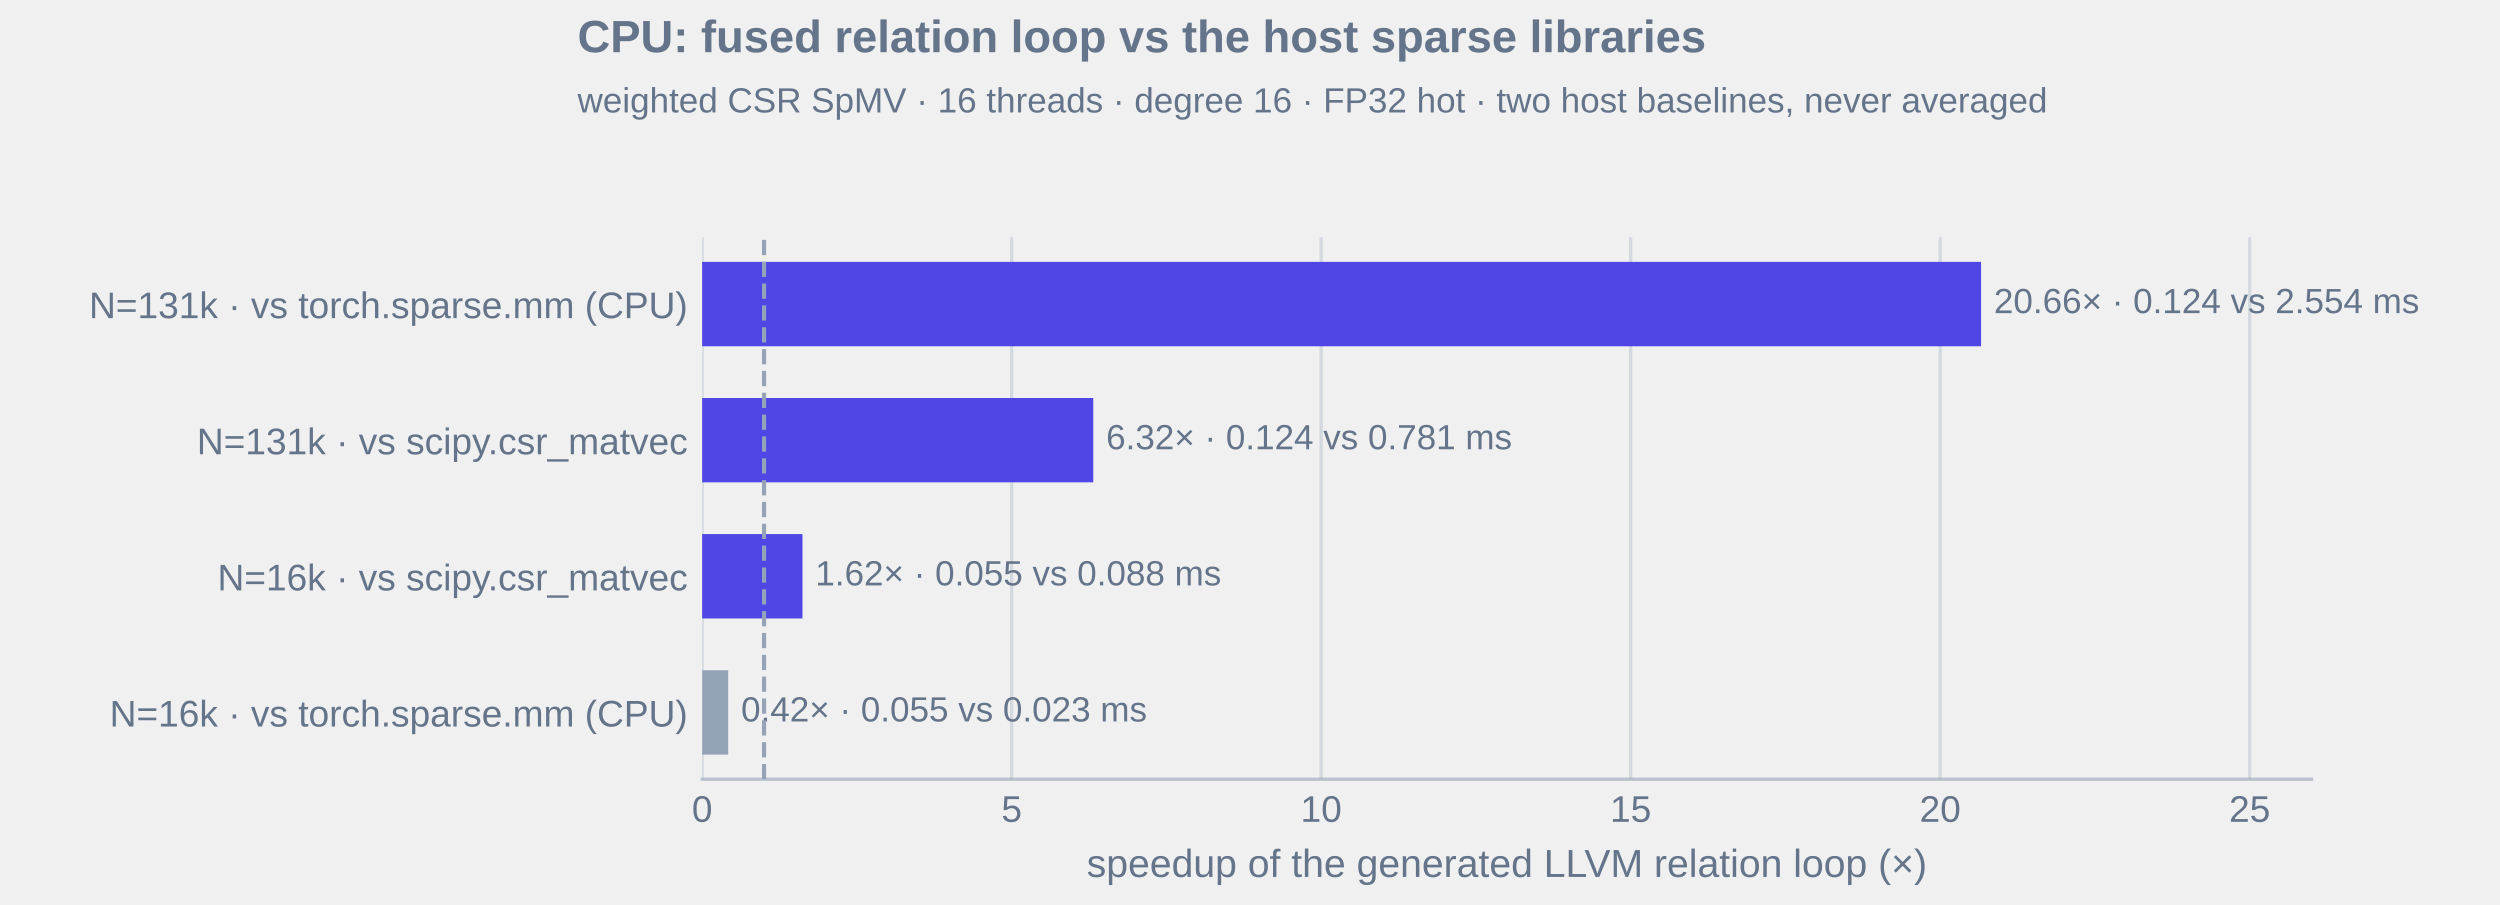
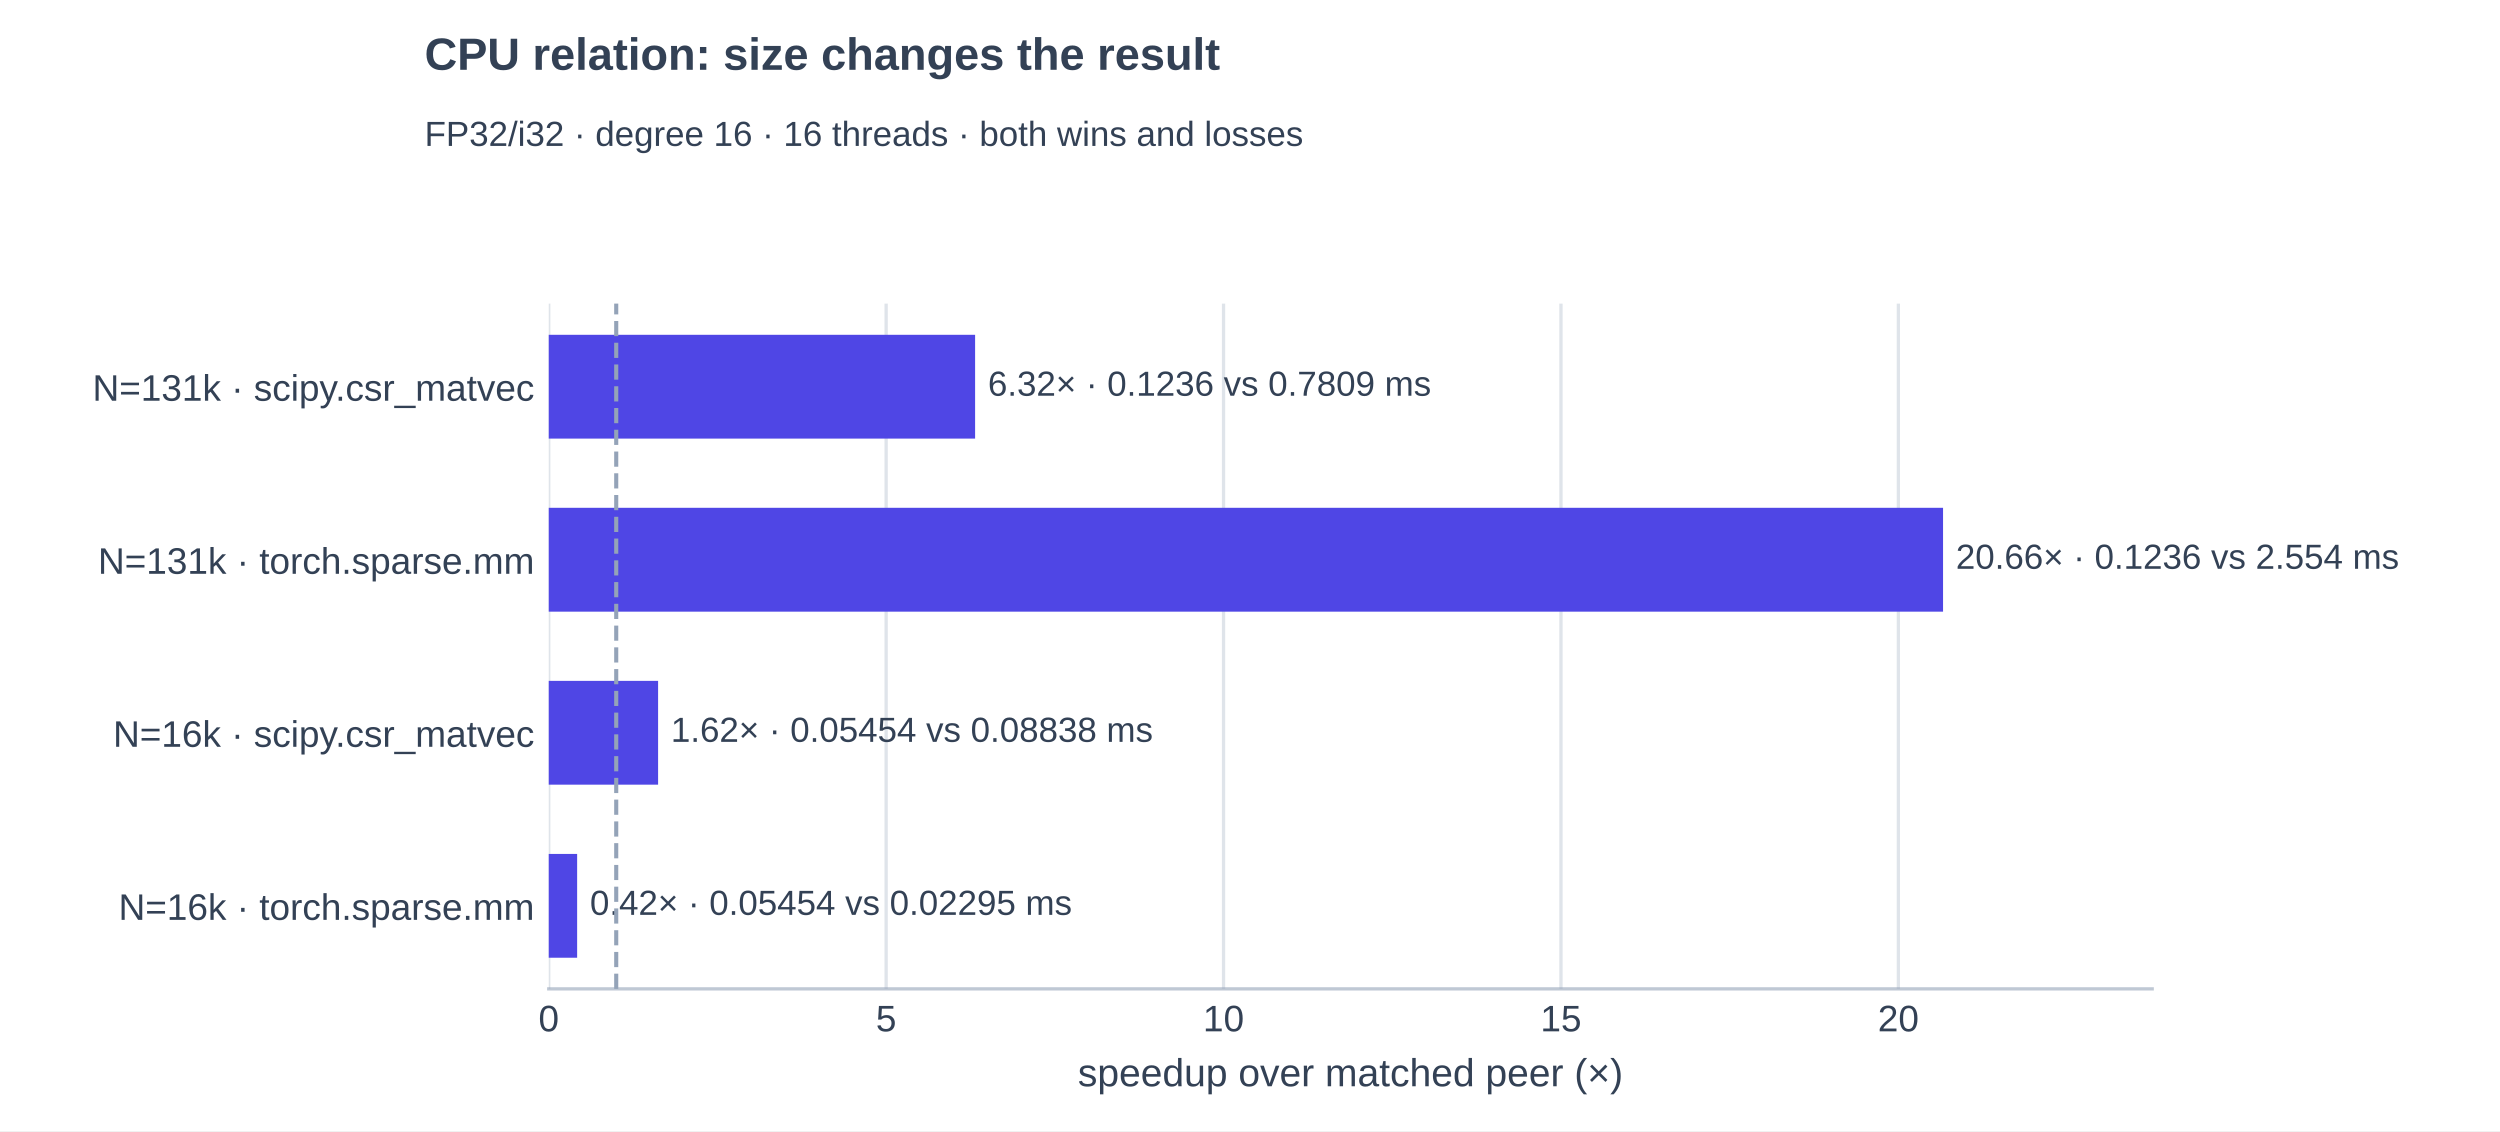
- <svg xmlns="http://www.w3.org/2000/svg" width="606.733pt" height="219.435pt" viewBox="0 0 606.733 219.435" version="1.1">
+ <svg xmlns="http://www.w3.org/2000/svg" width="608.997pt" height="275.53pt" viewBox="0 0 608.997 275.53" version="1.1">
  <defs>
    <style type="text/css">*{stroke-linejoin: round; stroke-linecap: butt}</style>
  </defs>
  <g id="figure_1">
    <g id="patch_1">
-       <path d="M -0 219.435  L 606.733 219.435  L 606.733 -0  L -0 -0  L -0 219.435  z " style="fill: none" />
+       <path d="M 0 275.53 L 608.997 275.53 L 608.997 0 L 0 0 z " style="fill: #ffffff" />
    </g>
    <g id="axes_1">
      <g id="patch_2">
-         <path d="M 170.409 189.114  L 561.009 189.114  L 561.009 57.57  L 170.409 57.57  L 170.409 189.114  z " style="fill: none" />
+         <path d="M 133.672 240.889 L 524.272 240.889 L 524.272 73.965 L 133.672 73.965 z " style="fill: #ffffff" />
      </g>
      <g id="matplotlib.axis_1">
        <g id="xtick_1">
          <g id="line2d_1">
-             <path d="M 170.409 189.114  L 170.409 57.57  " clip-path="url(#pd1761301a4)" style="fill: none; stroke: #94a3b8; stroke-opacity: 0.3; stroke-width: 0.8; stroke-linecap: square" />
+             <path d="M 133.672 240.889 L 133.672 73.965 " clip-path="url(#p388d6514a5)" style="fill: none; stroke: #94a3b8; stroke-opacity: 0.3; stroke-width: 0.8; stroke-linecap: square" />
          </g>
          <g id="line2d_2" />
          <g id="text_1">
-             <text style="font-size: 9px; font-family: 'Arial', 'Helvetica Neue', 'Helvetica', 'Liberation Sans', 'DejaVu Sans', sans-serif; text-anchor: middle; fill: #64748b" x="170.409" y="199.452" transform="rotate(-0 170.4092 199.4522)">0</text>
+             <text style="font-size: 9px; font-family: 'Arial', 'Helvetica Neue', 'Helvetica', 'Liberation Sans', 'DejaVu Sans', sans-serif; text-anchor: middle; fill: #334155" x="133.672" y="251.227" transform="rotate(-0 133.6723 251.2274)">0</text>
          </g>
        </g>
        <g id="xtick_2">
          <g id="line2d_3">
-             <path d="M 245.525 189.114  L 245.525 57.57  " clip-path="url(#pd1761301a4)" style="fill: none; stroke: #94a3b8; stroke-opacity: 0.3; stroke-width: 0.8; stroke-linecap: square" />
+             <path d="M 215.864 240.889 L 215.864 73.965 " clip-path="url(#p388d6514a5)" style="fill: none; stroke: #94a3b8; stroke-opacity: 0.3; stroke-width: 0.8; stroke-linecap: square" />
          </g>
          <g id="line2d_4" />
          <g id="text_2">
-             <text style="font-size: 9px; font-family: 'Arial', 'Helvetica Neue', 'Helvetica', 'Liberation Sans', 'DejaVu Sans', sans-serif; text-anchor: middle; fill: #64748b" x="245.525" y="199.452" transform="rotate(-0 245.5246 199.4522)">5</text>
+             <text style="font-size: 9px; font-family: 'Arial', 'Helvetica Neue', 'Helvetica', 'Liberation Sans', 'DejaVu Sans', sans-serif; text-anchor: middle; fill: #334155" x="215.864" y="251.227" transform="rotate(-0 215.8641 251.2274)">5</text>
          </g>
        </g>
        <g id="xtick_3">
          <g id="line2d_5">
-             <path d="M 320.64 189.114  L 320.64 57.57  " clip-path="url(#pd1761301a4)" style="fill: none; stroke: #94a3b8; stroke-opacity: 0.3; stroke-width: 0.8; stroke-linecap: square" />
+             <path d="M 298.056 240.889 L 298.056 73.965 " clip-path="url(#p388d6514a5)" style="fill: none; stroke: #94a3b8; stroke-opacity: 0.3; stroke-width: 0.8; stroke-linecap: square" />
          </g>
          <g id="line2d_6" />
          <g id="text_3">
-             <text style="font-size: 9px; font-family: 'Arial', 'Helvetica Neue', 'Helvetica', 'Liberation Sans', 'DejaVu Sans', sans-serif; text-anchor: middle; fill: #64748b" x="320.64" y="199.452" transform="rotate(-0 320.64 199.4522)">10</text>
+             <text style="font-size: 9px; font-family: 'Arial', 'Helvetica Neue', 'Helvetica', 'Liberation Sans', 'DejaVu Sans', sans-serif; text-anchor: middle; fill: #334155" x="298.056" y="251.227" transform="rotate(-0 298.0559 251.2274)">10</text>
          </g>
        </g>
        <g id="xtick_4">
          <g id="line2d_7">
-             <path d="M 395.755 189.114  L 395.755 57.57  " clip-path="url(#pd1761301a4)" style="fill: none; stroke: #94a3b8; stroke-opacity: 0.3; stroke-width: 0.8; stroke-linecap: square" />
+             <path d="M 380.248 240.889 L 380.248 73.965 " clip-path="url(#p388d6514a5)" style="fill: none; stroke: #94a3b8; stroke-opacity: 0.3; stroke-width: 0.8; stroke-linecap: square" />
          </g>
          <g id="line2d_8" />
          <g id="text_4">
-             <text style="font-size: 9px; font-family: 'Arial', 'Helvetica Neue', 'Helvetica', 'Liberation Sans', 'DejaVu Sans', sans-serif; text-anchor: middle; fill: #64748b" x="395.755" y="199.452" transform="rotate(-0 395.7554 199.4522)">15</text>
+             <text style="font-size: 9px; font-family: 'Arial', 'Helvetica Neue', 'Helvetica', 'Liberation Sans', 'DejaVu Sans', sans-serif; text-anchor: middle; fill: #334155" x="380.248" y="251.227" transform="rotate(-0 380.2476 251.2274)">15</text>
          </g>
        </g>
        <g id="xtick_5">
          <g id="line2d_9">
-             <path d="M 470.871 189.114  L 470.871 57.57  " clip-path="url(#pd1761301a4)" style="fill: none; stroke: #94a3b8; stroke-opacity: 0.3; stroke-width: 0.8; stroke-linecap: square" />
+             <path d="M 462.439 240.889 L 462.439 73.965 " clip-path="url(#p388d6514a5)" style="fill: none; stroke: #94a3b8; stroke-opacity: 0.3; stroke-width: 0.8; stroke-linecap: square" />
          </g>
          <g id="line2d_10" />
          <g id="text_5">
-             <text style="font-size: 9px; font-family: 'Arial', 'Helvetica Neue', 'Helvetica', 'Liberation Sans', 'DejaVu Sans', sans-serif; text-anchor: middle; fill: #64748b" x="470.871" y="199.452" transform="rotate(-0 470.8708 199.4522)">20</text>
+             <text style="font-size: 9px; font-family: 'Arial', 'Helvetica Neue', 'Helvetica', 'Liberation Sans', 'DejaVu Sans', sans-serif; text-anchor: middle; fill: #334155" x="462.439" y="251.227" transform="rotate(-0 462.4394 251.2274)">20</text>
          </g>
        </g>
-         <g id="xtick_6">
-           <g id="line2d_11">
-             <path d="M 545.986 189.114  L 545.986 57.57  " clip-path="url(#pd1761301a4)" style="fill: none; stroke: #94a3b8; stroke-opacity: 0.3; stroke-width: 0.8; stroke-linecap: square" />
-           </g>
-           <g id="line2d_12" />
-           <g id="text_6">
-             <text style="font-size: 9px; font-family: 'Arial', 'Helvetica Neue', 'Helvetica', 'Liberation Sans', 'DejaVu Sans', sans-serif; text-anchor: middle; fill: #64748b" x="545.986" y="199.452" transform="rotate(-0 545.9861 199.4522)">25</text>
-           </g>
-         </g>
-         <g id="text_7">
-           <text style="font-size: 9.5px; font-family: 'Arial', 'Helvetica Neue', 'Helvetica', 'Liberation Sans', 'DejaVu Sans', sans-serif; text-anchor: middle; fill: #64748b" x="365.709" y="212.833" transform="rotate(-0 365.7092 212.8328)">speedup of the generated LLVM relation loop (×)</text>
+         <g id="text_6">
+           <text style="font-size: 9.5px; font-family: 'Arial', 'Helvetica Neue', 'Helvetica', 'Liberation Sans', 'DejaVu Sans', sans-serif; text-anchor: middle; fill: #334155" x="328.972" y="264.608" transform="rotate(-0 328.9723 264.608)">speedup over matched peer (×)</text>
        </g>
      </g>
      <g id="matplotlib.axis_2">
        <g id="ytick_1">
-           <g id="line2d_13" />
-           <g id="text_8">
-             <text style="font-size: 9px; font-family: 'Arial', 'Helvetica Neue', 'Helvetica', 'Liberation Sans', 'DejaVu Sans', sans-serif; text-anchor: end; fill: #64748b" x="166.909" y="77.21" transform="rotate(-0 166.9092 77.20959)">N=131k · vs torch.sparse.mm (CPU)</text>
+           <g id="line2d_11" />
+           <g id="text_7">
+             <text style="font-size: 9px; font-family: 'Arial', 'Helvetica Neue', 'Helvetica', 'Liberation Sans', 'DejaVu Sans', sans-serif; text-anchor: end; fill: #334155" x="130.172" y="97.617" transform="rotate(-0 130.1723 97.61729)">N=131k · scipy.csr_matvec</text>
          </g>
        </g>
        <g id="ytick_2">
-           <g id="line2d_14" />
-           <g id="text_9">
-             <text style="font-size: 9px; font-family: 'Arial', 'Helvetica Neue', 'Helvetica', 'Liberation Sans', 'DejaVu Sans', sans-serif; text-anchor: end; fill: #64748b" x="166.909" y="110.244" transform="rotate(-0 166.9092 110.2442)">N=131k · vs scipy.csr_matvec</text>
+           <g id="line2d_12" />
+           <g id="text_8">
+             <text style="font-size: 9px; font-family: 'Arial', 'Helvetica Neue', 'Helvetica', 'Liberation Sans', 'DejaVu Sans', sans-serif; text-anchor: end; fill: #334155" x="130.172" y="139.77" transform="rotate(-0 130.1723 139.77)">N=131k · torch.sparse.mm</text>
          </g>
        </g>
        <g id="ytick_3">
-           <g id="line2d_15" />
-           <g id="text_10">
-             <text style="font-size: 9px; font-family: 'Arial', 'Helvetica Neue', 'Helvetica', 'Liberation Sans', 'DejaVu Sans', sans-serif; text-anchor: end; fill: #64748b" x="166.909" y="143.279" transform="rotate(-0 166.9092 143.2789)">N=16k · vs scipy.csr_matvec</text>
+           <g id="line2d_13" />
+           <g id="text_9">
+             <text style="font-size: 9px; font-family: 'Arial', 'Helvetica Neue', 'Helvetica', 'Liberation Sans', 'DejaVu Sans', sans-serif; text-anchor: end; fill: #334155" x="130.172" y="181.923" transform="rotate(-0 130.1723 181.9227)">N=16k · scipy.csr_matvec</text>
          </g>
        </g>
        <g id="ytick_4">
-           <g id="line2d_16" />
-           <g id="text_11">
-             <text style="font-size: 9px; font-family: 'Arial', 'Helvetica Neue', 'Helvetica', 'Liberation Sans', 'DejaVu Sans', sans-serif; text-anchor: end; fill: #64748b" x="166.909" y="176.314" transform="rotate(-0 166.9092 176.3136)">N=16k · vs torch.sparse.mm (CPU)</text>
+           <g id="line2d_14" />
+           <g id="text_10">
+             <text style="font-size: 9px; font-family: 'Arial', 'Helvetica Neue', 'Helvetica', 'Liberation Sans', 'DejaVu Sans', sans-serif; text-anchor: end; fill: #334155" x="130.172" y="224.075" transform="rotate(-0 130.1723 224.0755)">N=16k · torch.sparse.mm</text>
          </g>
        </g>
      </g>
      <g id="patch_3">
-         <path d="M 170.409 189.114  L 561.009 189.114  " style="fill: none; opacity: 0.6; stroke: #94a3b8; stroke-width: 0.8; stroke-linejoin: miter; stroke-linecap: square" />
+         <path d="M 133.672 240.889 L 524.272 240.889 " style="fill: none; opacity: 0.6; stroke: #94a3b8; stroke-width: 0.8; stroke-linejoin: miter; stroke-linecap: square" />
      </g>
      <g id="patch_4">
-         <path d="M 170.409 63.55  L 480.789 63.55  L 480.789 84.031  L 170.409 84.031  z " clip-path="url(#pd1761301a4)" style="fill: #4f46e5" />
+         <path d="M 133.672 81.552 L 237.534 81.552 L 237.534 106.844 L 133.672 106.844 z " clip-path="url(#p388d6514a5)" style="fill: #4f46e5" />
      </g>
      <g id="patch_5">
-         <path d="M 170.409 96.584  L 265.325 96.584  L 265.325 117.066  L 170.409 117.066  z " clip-path="url(#pd1761301a4)" style="fill: #4f46e5" />
+         <path d="M 133.672 123.705 L 473.325 123.705 L 473.325 148.997 L 133.672 148.997 z " clip-path="url(#p388d6514a5)" style="fill: #4f46e5" />
      </g>
      <g id="patch_6">
-         <path d="M 170.409 129.619  L 194.756 129.619  L 194.756 150.1  L 170.409 150.1  z " clip-path="url(#pd1761301a4)" style="fill: #4f46e5" />
+         <path d="M 133.672 165.858 L 160.312 165.858 L 160.312 191.149 L 133.672 191.149 z " clip-path="url(#p388d6514a5)" style="fill: #4f46e5" />
      </g>
      <g id="patch_7">
-         <path d="M 170.409 162.654  L 176.731 162.654  L 176.731 183.135  L 170.409 183.135  z " clip-path="url(#pd1761301a4)" style="fill: #94a3b8" />
+         <path d="M 133.672 208.01 L 140.59 208.01 L 140.59 233.302 L 133.672 233.302 z " clip-path="url(#p388d6514a5)" style="fill: #4f46e5" />
+       </g>
+       <g id="text_11">
+         <text style="font-size: 8.5px; font-family: 'Arial', 'Helvetica Neue', 'Helvetica', 'Liberation Sans', 'DejaVu Sans', sans-serif; text-anchor: start; fill: #334155" x="240.658" y="96.406" transform="rotate(-0 240.6584 96.406)">6.32× · 0.1236 vs 0.7809 ms</text>
      </g>
      <g id="text_12">
-         <text style="font-size: 8.5px; font-family: 'Arial', 'Helvetica Neue', 'Helvetica', 'Liberation Sans', 'DejaVu Sans', sans-serif; text-anchor: start; fill: #64748b" x="483.914" y="75.998" transform="rotate(-0 483.9137 75.99831)">20.66× · 0.124 vs 2.554 ms</text>
+         <text style="font-size: 8.5px; font-family: 'Arial', 'Helvetica Neue', 'Helvetica', 'Liberation Sans', 'DejaVu Sans', sans-serif; text-anchor: start; fill: #334155" x="476.449" y="138.559" transform="rotate(-0 476.4493 138.5587)">20.66× · 0.1236 vs 2.554 ms</text>
      </g>
      <g id="text_13">
-         <text style="font-size: 8.5px; font-family: 'Arial', 'Helvetica Neue', 'Helvetica', 'Liberation Sans', 'DejaVu Sans', sans-serif; text-anchor: start; fill: #64748b" x="268.45" y="109.033" transform="rotate(-0 268.4498 109.033)">6.32× · 0.124 vs 0.781 ms</text>
+         <text style="font-size: 8.5px; font-family: 'Arial', 'Helvetica Neue', 'Helvetica', 'Liberation Sans', 'DejaVu Sans', sans-serif; text-anchor: start; fill: #334155" x="163.437" y="180.711" transform="rotate(-0 163.437 180.7115)">1.62× · 0.05454 vs 0.08838 ms</text>
      </g>
      <g id="text_14">
-         <text style="font-size: 8.5px; font-family: 'Arial', 'Helvetica Neue', 'Helvetica', 'Liberation Sans', 'DejaVu Sans', sans-serif; text-anchor: start; fill: #64748b" x="197.88" y="142.068" transform="rotate(-0 197.8803 142.0676)">1.62× · 0.055 vs 0.088 ms</text>
+         <text style="font-size: 8.5px; font-family: 'Arial', 'Helvetica Neue', 'Helvetica', 'Liberation Sans', 'DejaVu Sans', sans-serif; text-anchor: start; fill: #334155" x="143.715" y="222.864" transform="rotate(-0 143.7149 222.8642)">0.42× · 0.05454 vs 0.02295 ms</text>
      </g>
-       <g id="text_15">
-         <text style="font-size: 8.5px; font-family: 'Arial', 'Helvetica Neue', 'Helvetica', 'Liberation Sans', 'DejaVu Sans', sans-serif; text-anchor: start; fill: #64748b" x="179.856" y="175.102" transform="rotate(-0 179.8562 175.1023)">0.42× · 0.055 vs 0.023 ms</text>
-       </g>
-       <g id="line2d_17">
-         <path d="M 185.432 189.114  L 185.432 57.57  " clip-path="url(#pd1761301a4)" style="fill: none; stroke-dasharray: 3.7,1.6; stroke-dashoffset: 0; stroke: #94a3b8" />
+       <g id="line2d_15">
+         <path d="M 150.111 240.889 L 150.111 73.965 " clip-path="url(#p388d6514a5)" style="fill: none; stroke-dasharray: 3.7,1.6; stroke-dashoffset: 0; stroke: #94a3b8" />
      </g>
    </g>
+     <g id="text_15">
+       <text style="font-weight: 700; font-size: 11px; font-family: 'Arial', 'Helvetica Neue', 'Helvetica', 'Liberation Sans', 'DejaVu Sans', sans-serif; text-anchor: start; fill: #334155" x="103.432" y="16.998" transform="rotate(-0 103.4323 16.99828)">CPU relation: size changes the result</text>
+     </g>
    <g id="text_16">
-       <text style="font-weight: 600; font-size: 11px; font-family: 'Arial', 'Helvetica Neue', 'Helvetica', 'Liberation Sans', 'DejaVu Sans', sans-serif; text-anchor: start; fill: #64748b" x="140.169" y="12.678" transform="rotate(-0 140.1692 12.67828)">CPU: fused relation loop vs the host sparse libraries</text>
-     </g>
-     <g id="text_17">
-       <text style="font-size: 8.5px; font-family: 'Arial', 'Helvetica Neue', 'Helvetica', 'Liberation Sans', 'DejaVu Sans', sans-serif; text-anchor: start; fill: #64748b" x="140.169" y="27.294" transform="rotate(-0 140.1692 27.29428)">weighted CSR SpMV · 16 threads · degree 16 · FP32 hot · two host baselines, never averaged</text>
+       <text style="font-size: 8.5px; font-family: 'Arial', 'Helvetica Neue', 'Helvetica', 'Liberation Sans', 'DejaVu Sans', sans-serif; text-anchor: start; fill: #334155" x="103.432" y="35.545" transform="rotate(-0 103.4323 35.54548)">FP32/i32 · degree 16 · 16 threads · both wins and losses</text>
    </g>
  </g>
  <defs>
-     <clipPath id="pd1761301a4">
-       <rect x="170.409" y="57.57" width="390.6" height="131.544" />
+     <clipPath id="p388d6514a5">
+       <rect x="133.672" y="73.965" width="390.6" height="166.925" />
    </clipPath>
  </defs>
</svg>
